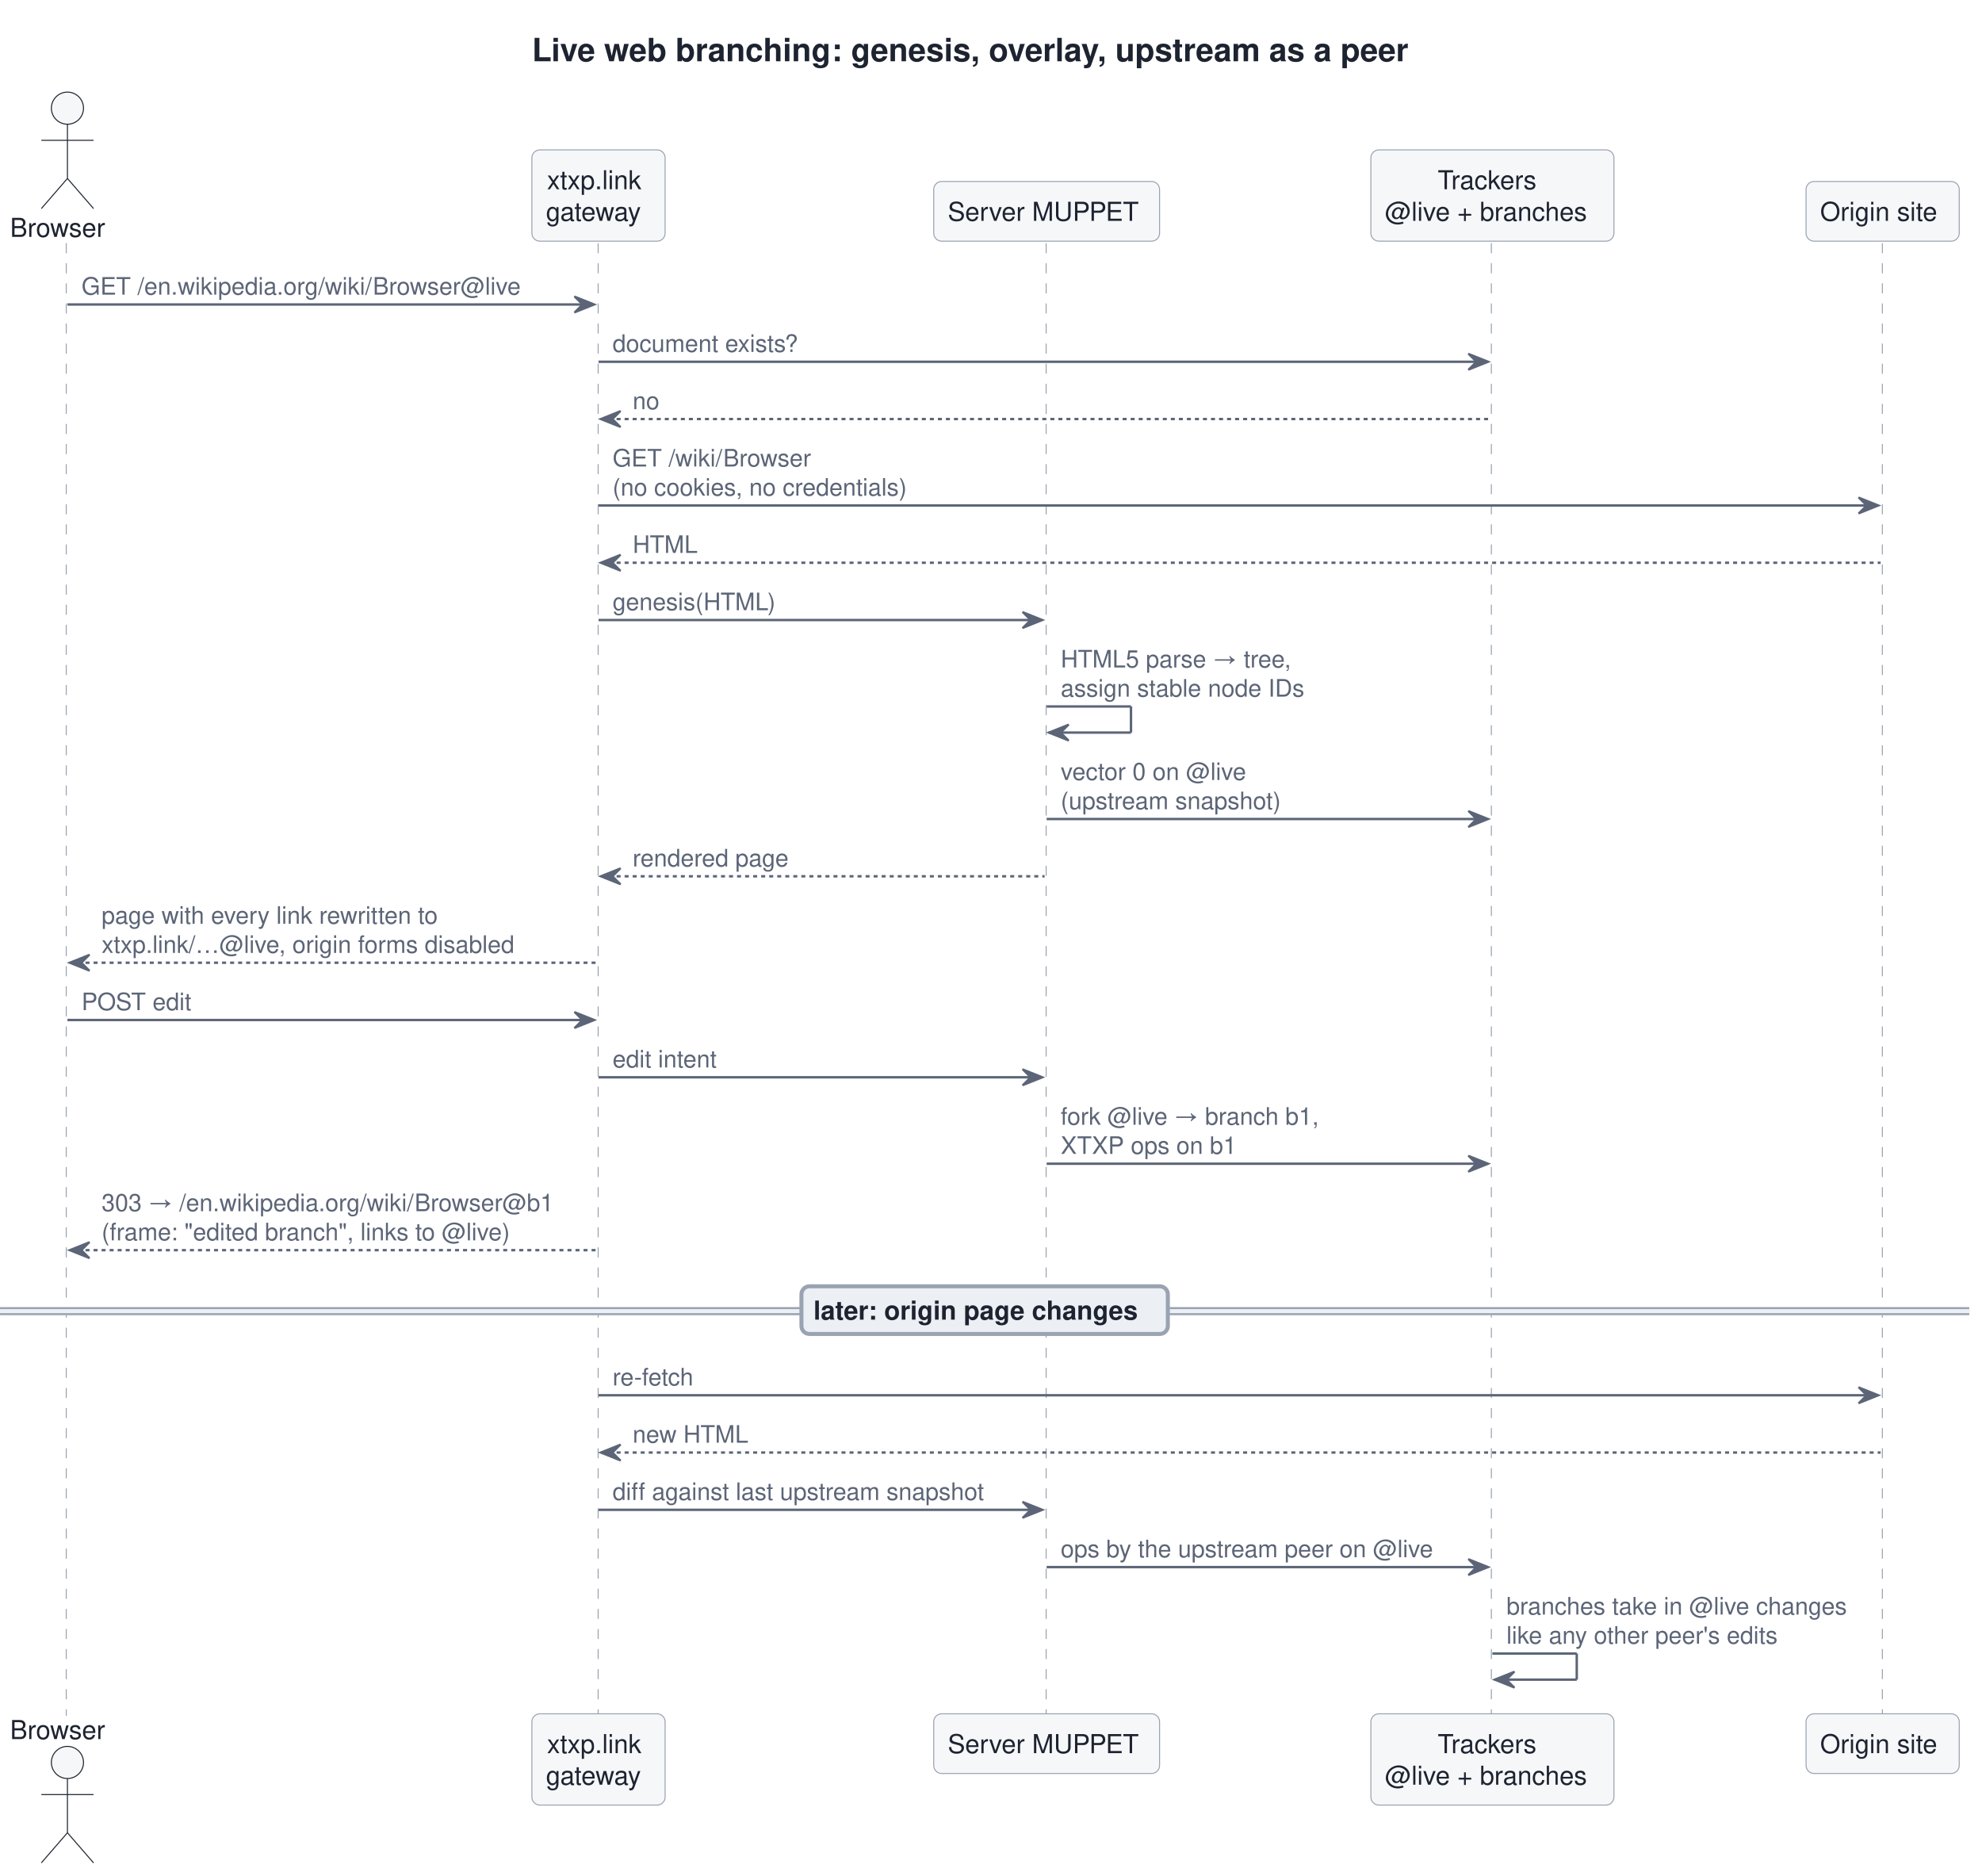
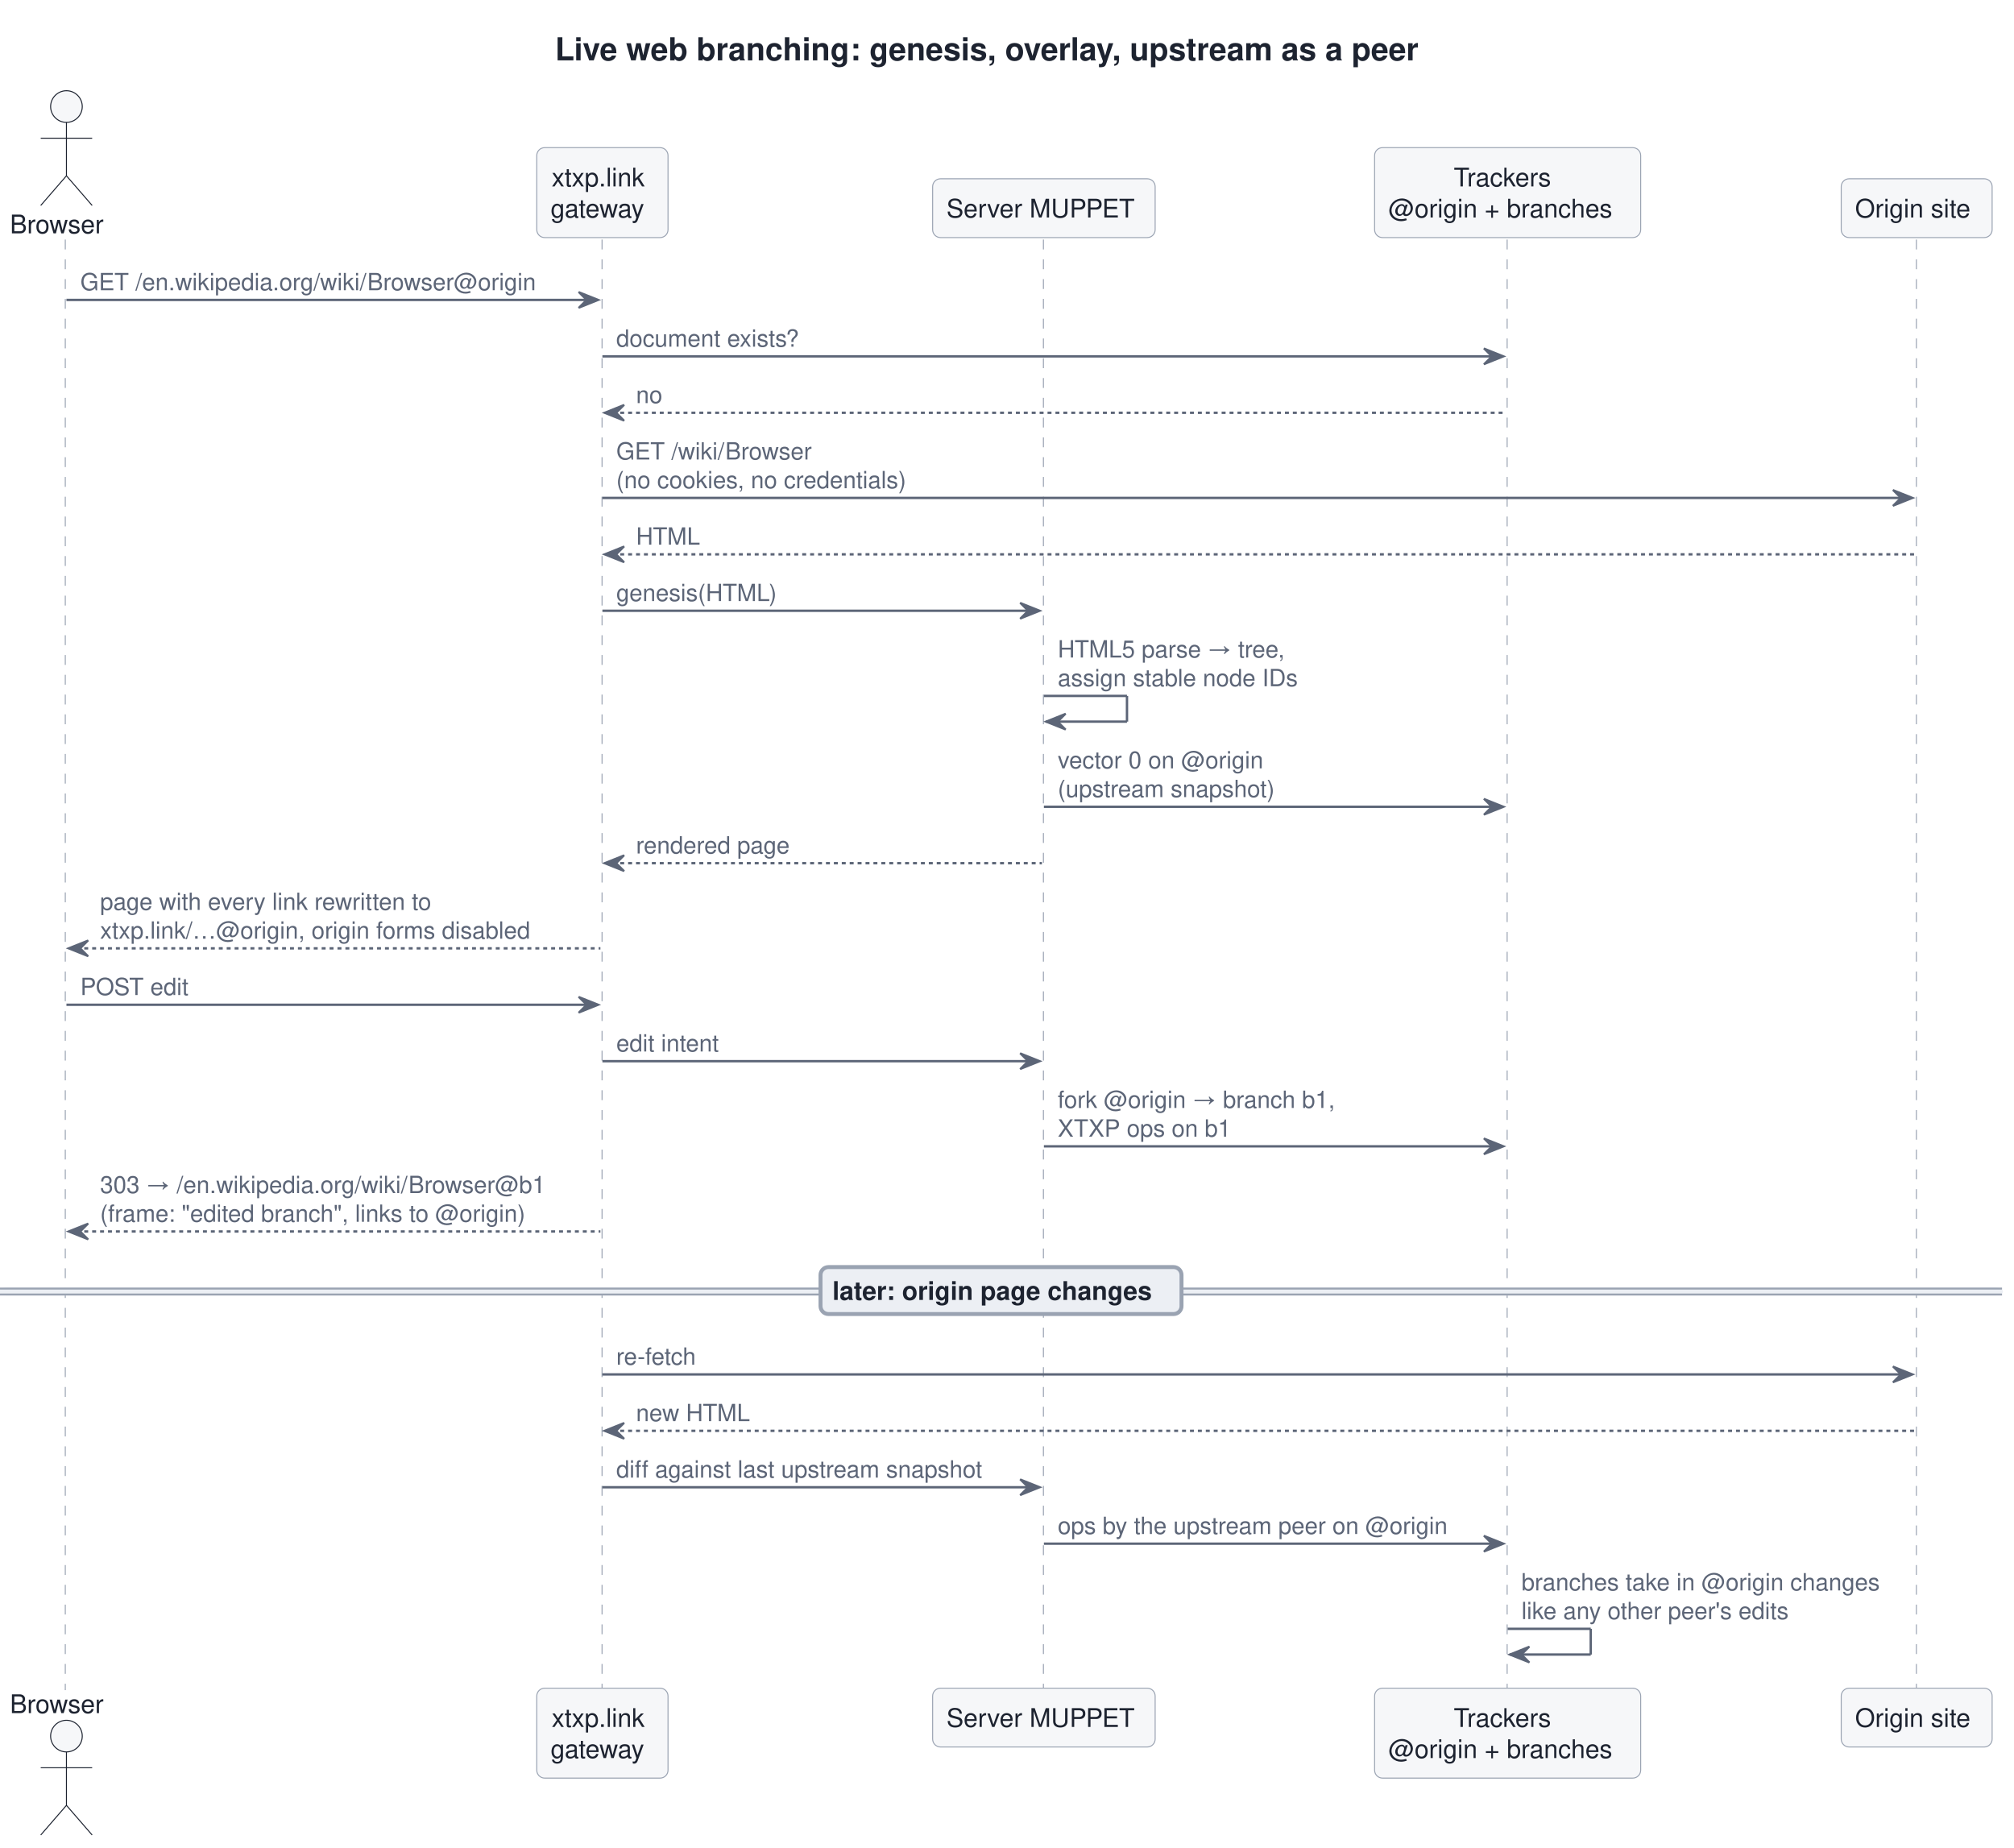
- <svg xmlns="http://www.w3.org/2000/svg" contentStyleType="text/css" data-diagram-type="SEQUENCE" height="934px" preserveAspectRatio="none" style="width:987px;height:934px;" version="1.1" viewBox="0 0 987 934" width="987px" zoomAndPan="magnify">
+ <svg xmlns="http://www.w3.org/2000/svg" contentStyleType="text/css" data-diagram-type="SEQUENCE" height="934px" preserveAspectRatio="none" style="width:1018px;height:934px;" version="1.1" viewBox="0 0 1018 934" width="1018px" zoomAndPan="magnify">
  <defs />
  <g>
-     <text fill="#1D2330" font-family="Helvetica" font-size="16" font-weight="bold" lengthAdjust="spacing" textLength="449.812" x="264.926" y="30.5">Live web branching: genesis, overlay, upstream as a peer</text>
+     <text fill="#1D2330" font-family="Helvetica" font-size="16" font-weight="bold" lengthAdjust="spacing" textLength="449.812" x="280.568" y="30.5">Live web branching: genesis, overlay, upstream as a peer</text>
    <g>
      <rect fill="#000000" fill-opacity="0" height="733.237" width="8" x="29.584" y="121.089" />
      <line style="stroke:#9AA3B2;stroke-width:0.5;stroke-dasharray:5,5;" x1="33" x2="33" y1="121.089" y2="854.326" />
    </g>
    <g>
-       <rect fill="#000000" fill-opacity="0" height="733.237" width="8" x="294.047" y="121.089" />
-       <line style="stroke:#9AA3B2;stroke-width:0.5;stroke-dasharray:5,5;" x1="297.873" x2="297.873" y1="121.089" y2="854.326" />
+       <rect fill="#000000" fill-opacity="0" height="733.237" width="8" x="300.487" y="121.089" />
+       <line style="stroke:#9AA3B2;stroke-width:0.5;stroke-dasharray:5,5;" x1="304.312" x2="304.312" y1="121.089" y2="854.326" />
    </g>
    <g>
-       <rect fill="#000000" fill-opacity="0" height="733.237" width="8" x="517.207" y="121.089" />
-       <line style="stroke:#9AA3B2;stroke-width:0.5;stroke-dasharray:5,5;" x1="520.968" x2="520.968" y1="121.089" y2="854.326" />
+       <rect fill="#000000" fill-opacity="0" height="733.237" width="8" x="523.647" y="121.089" />
+       <line style="stroke:#9AA3B2;stroke-width:0.5;stroke-dasharray:5,5;" x1="527.408" x2="527.408" y1="121.089" y2="854.326" />
    </g>
    <g>
-       <rect fill="#000000" fill-opacity="0" height="733.237" width="8" x="739.196" y="121.089" />
-       <line style="stroke:#9AA3B2;stroke-width:0.5;stroke-dasharray:5,5;" x1="742.675" x2="742.675" y1="121.089" y2="854.326" />
+       <rect fill="#000000" fill-opacity="0" height="733.237" width="8" x="758.057" y="121.089" />
+       <line style="stroke:#9AA3B2;stroke-width:0.5;stroke-dasharray:5,5;" x1="761.808" x2="761.808" y1="121.089" y2="854.326" />
    </g>
    <g>
-       <rect fill="#000000" fill-opacity="0" height="733.237" width="8" x="933.524" y="121.089" />
-       <line style="stroke:#9AA3B2;stroke-width:0.5;stroke-dasharray:5,5;" x1="937.382" x2="937.382" y1="121.089" y2="854.326" />
+       <rect fill="#000000" fill-opacity="0" height="733.237" width="8" x="964.807" y="121.089" />
+       <line style="stroke:#9AA3B2;stroke-width:0.5;stroke-dasharray:5,5;" x1="968.665" x2="968.665" y1="121.089" y2="854.326" />
    </g>
    <g class="participant participant-head" data-participant="b">
      <text fill="#1D2330" font-family="Helvetica" font-size="13" lengthAdjust="spacing" textLength="51.169" x="5" y="117.953">Browser</text>
      <ellipse cx="33.584" cy="53.859" fill="#F6F7F9" rx="8" ry="8" style="stroke:#1D2330;stroke-width:0.5;" />
      <path d="M33.584,61.859 L33.584,88.859 M20.584,69.859 L46.584,69.859 M33.584,88.859 L20.584,103.859 M33.584,88.859 L46.584,103.859" fill="none" style="stroke:#1D2330;stroke-width:0.5;" />
    </g>
    <g class="participant participant-tail" data-participant="b">
      <text fill="#1D2330" font-family="Helvetica" font-size="13" lengthAdjust="spacing" textLength="51.169" x="5" y="865.92">Browser</text>
      <ellipse cx="33.584" cy="877.556" fill="#F6F7F9" rx="8" ry="8" style="stroke:#1D2330;stroke-width:0.5;" />
      <path d="M33.584,885.556 L33.584,912.556 M20.584,893.556 L46.584,893.556 M33.584,912.556 L20.584,927.556 M33.584,912.556 L46.584,927.556" fill="none" style="stroke:#1D2330;stroke-width:0.5;" />
    </g>
    <g class="participant participant-head" data-participant="gw">
-       <rect fill="#F6F7F9" height="45.459" rx="4" ry="4" style="stroke:#9AA3B2;stroke-width:0.5;" width="66.349" x="264.873" y="74.63" />
-       <text fill="#1D2330" font-family="Helvetica" font-size="13" lengthAdjust="spacing" textLength="51.264" x="272.415" y="94.224">xtxp.link</text>
-       <text fill="#1D2330" font-family="Helvetica" font-size="13" lengthAdjust="spacing" textLength="52.349" x="271.873" y="109.953">gateway</text>
+       <rect fill="#F6F7F9" height="45.459" rx="4" ry="4" style="stroke:#9AA3B2;stroke-width:0.5;" width="66.349" x="271.312" y="74.63" />
+       <text fill="#1D2330" font-family="Helvetica" font-size="13" lengthAdjust="spacing" textLength="51.264" x="278.855" y="94.224">xtxp.link</text>
+       <text fill="#1D2330" font-family="Helvetica" font-size="13" lengthAdjust="spacing" textLength="52.349" x="278.312" y="109.953">gateway</text>
    </g>
    <g class="participant participant-tail" data-participant="gw">
-       <rect fill="#F6F7F9" height="45.459" rx="4" ry="4" style="stroke:#9AA3B2;stroke-width:0.5;" width="66.349" x="264.873" y="853.326" />
-       <text fill="#1D2330" font-family="Helvetica" font-size="13" lengthAdjust="spacing" textLength="51.264" x="272.415" y="872.92">xtxp.link</text>
-       <text fill="#1D2330" font-family="Helvetica" font-size="13" lengthAdjust="spacing" textLength="52.349" x="271.873" y="888.649">gateway</text>
+       <rect fill="#F6F7F9" height="45.459" rx="4" ry="4" style="stroke:#9AA3B2;stroke-width:0.5;" width="66.349" x="271.312" y="853.326" />
+       <text fill="#1D2330" font-family="Helvetica" font-size="13" lengthAdjust="spacing" textLength="51.264" x="278.855" y="872.92">xtxp.link</text>
+       <text fill="#1D2330" font-family="Helvetica" font-size="13" lengthAdjust="spacing" textLength="52.349" x="278.312" y="888.649">gateway</text>
    </g>
    <g class="participant participant-head" data-participant="sm">
-       <rect fill="#F6F7F9" height="29.73" rx="4" ry="4" style="stroke:#9AA3B2;stroke-width:0.5;" width="112.478" x="464.969" y="90.359" />
-       <text fill="#1D2330" font-family="Helvetica" font-size="13" lengthAdjust="spacing" textLength="98.478" x="471.969" y="109.953">Server MUPPET</text>
+       <rect fill="#F6F7F9" height="29.73" rx="4" ry="4" style="stroke:#9AA3B2;stroke-width:0.5;" width="112.478" x="471.408" y="90.359" />
+       <text fill="#1D2330" font-family="Helvetica" font-size="13" lengthAdjust="spacing" textLength="98.478" x="478.408" y="109.953">Server MUPPET</text>
    </g>
    <g class="participant participant-tail" data-participant="sm">
-       <rect fill="#F6F7F9" height="29.73" rx="4" ry="4" style="stroke:#9AA3B2;stroke-width:0.5;" width="112.478" x="464.969" y="853.326" />
-       <text fill="#1D2330" font-family="Helvetica" font-size="13" lengthAdjust="spacing" textLength="98.478" x="471.969" y="872.92">Server MUPPET</text>
+       <rect fill="#F6F7F9" height="29.73" rx="4" ry="4" style="stroke:#9AA3B2;stroke-width:0.5;" width="112.478" x="471.408" y="853.326" />
+       <text fill="#1D2330" font-family="Helvetica" font-size="13" lengthAdjust="spacing" textLength="98.478" x="478.408" y="872.92">Server MUPPET</text>
    </g>
    <g class="participant participant-head" data-participant="t">
-       <rect fill="#F6F7F9" height="45.459" rx="4" ry="4" style="stroke:#9AA3B2;stroke-width:0.5;" width="121.04" x="682.675" y="74.63" />
-       <text fill="#1D2330" font-family="Helvetica" font-size="13" lengthAdjust="spacing" textLength="54.482" x="715.955" y="94.224">Trackers</text>
-       <text fill="#1D2330" font-family="Helvetica" font-size="13" lengthAdjust="spacing" textLength="107.04" x="689.675" y="109.953">@live + branches</text>
+       <rect fill="#F6F7F9" height="45.459" rx="4" ry="4" style="stroke:#9AA3B2;stroke-width:0.5;" width="134.498" x="694.808" y="74.63" />
+       <text fill="#1D2330" font-family="Helvetica" font-size="13" lengthAdjust="spacing" textLength="54.482" x="734.816" y="94.224">Trackers</text>
+       <text fill="#1D2330" font-family="Helvetica" font-size="13" lengthAdjust="spacing" textLength="120.498" x="701.808" y="109.953">@origin + branches</text>
    </g>
    <g class="participant participant-tail" data-participant="t">
-       <rect fill="#F6F7F9" height="45.459" rx="4" ry="4" style="stroke:#9AA3B2;stroke-width:0.5;" width="121.04" x="682.675" y="853.326" />
-       <text fill="#1D2330" font-family="Helvetica" font-size="13" lengthAdjust="spacing" textLength="54.482" x="715.955" y="872.92">Trackers</text>
-       <text fill="#1D2330" font-family="Helvetica" font-size="13" lengthAdjust="spacing" textLength="107.04" x="689.675" y="888.649">@live + branches</text>
+       <rect fill="#F6F7F9" height="45.459" rx="4" ry="4" style="stroke:#9AA3B2;stroke-width:0.5;" width="134.498" x="694.808" y="853.326" />
+       <text fill="#1D2330" font-family="Helvetica" font-size="13" lengthAdjust="spacing" textLength="54.482" x="734.816" y="872.92">Trackers</text>
+       <text fill="#1D2330" font-family="Helvetica" font-size="13" lengthAdjust="spacing" textLength="120.498" x="701.808" y="888.649">@origin + branches</text>
    </g>
    <g class="participant participant-head" data-participant="o">
-       <rect fill="#F6F7F9" height="29.73" rx="4" ry="4" style="stroke:#9AA3B2;stroke-width:0.5;" width="76.283" x="899.382" y="90.359" />
-       <text fill="#1D2330" font-family="Helvetica" font-size="13" lengthAdjust="spacing" textLength="62.283" x="906.382" y="109.953">Origin site</text>
+       <rect fill="#F6F7F9" height="29.73" rx="4" ry="4" style="stroke:#9AA3B2;stroke-width:0.5;" width="76.283" x="930.665" y="90.359" />
+       <text fill="#1D2330" font-family="Helvetica" font-size="13" lengthAdjust="spacing" textLength="62.283" x="937.665" y="109.953">Origin site</text>
    </g>
    <g class="participant participant-tail" data-participant="o">
-       <rect fill="#F6F7F9" height="29.73" rx="4" ry="4" style="stroke:#9AA3B2;stroke-width:0.5;" width="76.283" x="899.382" y="853.326" />
-       <text fill="#1D2330" font-family="Helvetica" font-size="13" lengthAdjust="spacing" textLength="62.283" x="906.382" y="872.92">Origin site</text>
+       <rect fill="#F6F7F9" height="29.73" rx="4" ry="4" style="stroke:#9AA3B2;stroke-width:0.5;" width="76.283" x="930.665" y="853.326" />
+       <text fill="#1D2330" font-family="Helvetica" font-size="13" lengthAdjust="spacing" textLength="62.283" x="937.665" y="872.92">Origin site</text>
    </g>
    <g class="message" data-participant-1="b" data-participant-2="gw">
-       <polygon fill="#5C6577" points="286.047,147.608,296.047,151.608,286.047,155.608,290.047,151.608" style="stroke:#5C6577;stroke-width:1;" />
-       <line style="stroke:#5C6577;stroke-width:1.2;" x1="33.584" x2="292.047" y1="151.608" y2="151.608" />
-       <text fill="#5C6577" font-family="Helvetica" font-size="12" lengthAdjust="spacing" textLength="234.481" x="40.584" y="146.714">GET /en.wikipedia.org/wiki/Browser@live</text>
+       <polygon fill="#5C6577" points="292.487,147.608,302.487,151.608,292.487,155.608,296.487,151.608" style="stroke:#5C6577;stroke-width:1;" />
+       <line style="stroke:#5C6577;stroke-width:1.2;" x1="33.584" x2="298.487" y1="151.608" y2="151.608" />
+       <text fill="#5C6577" font-family="Helvetica" font-size="12" lengthAdjust="spacing" textLength="246.902" x="40.584" y="146.714">GET /en.wikipedia.org/wiki/Browser@origin</text>
    </g>
    <g class="message" data-participant-1="gw" data-participant-2="t">
-       <polygon fill="#5C6577" points="731.196,176.128,741.196,180.128,731.196,184.128,735.196,180.128" style="stroke:#5C6577;stroke-width:1;" />
-       <line style="stroke:#5C6577;stroke-width:1.2;" x1="298.047" x2="737.196" y1="180.128" y2="180.128" />
-       <text fill="#5C6577" font-family="Helvetica" font-size="12" lengthAdjust="spacing" textLength="99.574" x="305.047" y="175.233">document exists?</text>
+       <polygon fill="#5C6577" points="750.057,176.128,760.057,180.128,750.057,184.128,754.057,180.128" style="stroke:#5C6577;stroke-width:1;" />
+       <line style="stroke:#5C6577;stroke-width:1.2;" x1="304.487" x2="756.057" y1="180.128" y2="180.128" />
+       <text fill="#5C6577" font-family="Helvetica" font-size="12" lengthAdjust="spacing" textLength="99.574" x="311.487" y="175.233">document exists?</text>
    </g>
    <g class="message" data-participant-1="t" data-participant-2="gw">
-       <polygon fill="#5C6577" points="309.047,204.648,299.047,208.648,309.047,212.648,305.047,208.648" style="stroke:#5C6577;stroke-width:1;" />
-       <line style="stroke:#5C6577;stroke-width:1.2;stroke-dasharray:2,2;" x1="303.047" x2="742.196" y1="208.648" y2="208.648" />
-       <text fill="#5C6577" font-family="Helvetica" font-size="12" lengthAdjust="spacing" textLength="14.285" x="315.047" y="203.753">no</text>
+       <polygon fill="#5C6577" points="315.487,204.648,305.487,208.648,315.487,212.648,311.487,208.648" style="stroke:#5C6577;stroke-width:1;" />
+       <line style="stroke:#5C6577;stroke-width:1.2;stroke-dasharray:2,2;" x1="309.487" x2="761.057" y1="208.648" y2="208.648" />
+       <text fill="#5C6577" font-family="Helvetica" font-size="12" lengthAdjust="spacing" textLength="14.285" x="321.487" y="203.753">no</text>
    </g>
    <g class="message" data-participant-1="gw" data-participant-2="o">
-       <polygon fill="#5C6577" points="925.524,247.686,935.524,251.686,925.524,255.686,929.524,251.686" style="stroke:#5C6577;stroke-width:1;" />
-       <line style="stroke:#5C6577;stroke-width:1.2;" x1="298.047" x2="931.524" y1="251.686" y2="251.686" />
-       <text fill="#5C6577" font-family="Helvetica" font-size="12" lengthAdjust="spacing" textLength="105.387" x="305.047" y="232.273">GET /wiki/Browser</text>
-       <text fill="#5C6577" font-family="Helvetica" font-size="12" lengthAdjust="spacing" textLength="157.588" x="305.047" y="246.792">(no cookies, no credentials)</text>
+       <polygon fill="#5C6577" points="956.807,247.686,966.807,251.686,956.807,255.686,960.807,251.686" style="stroke:#5C6577;stroke-width:1;" />
+       <line style="stroke:#5C6577;stroke-width:1.2;" x1="304.487" x2="962.807" y1="251.686" y2="251.686" />
+       <text fill="#5C6577" font-family="Helvetica" font-size="12" lengthAdjust="spacing" textLength="105.387" x="311.487" y="232.273">GET /wiki/Browser</text>
+       <text fill="#5C6577" font-family="Helvetica" font-size="12" lengthAdjust="spacing" textLength="157.588" x="311.487" y="246.792">(no cookies, no credentials)</text>
    </g>
    <g class="message" data-participant-1="o" data-participant-2="gw">
-       <polygon fill="#5C6577" points="309.047,276.206,299.047,280.206,309.047,284.206,305.047,280.206" style="stroke:#5C6577;stroke-width:1;" />
-       <line style="stroke:#5C6577;stroke-width:1.2;stroke-dasharray:2,2;" x1="303.047" x2="936.524" y1="280.206" y2="280.206" />
-       <text fill="#5C6577" font-family="Helvetica" font-size="12" lengthAdjust="spacing" textLength="34.289" x="315.047" y="275.312">HTML</text>
+       <polygon fill="#5C6577" points="315.487,276.206,305.487,280.206,315.487,284.206,311.487,280.206" style="stroke:#5C6577;stroke-width:1;" />
+       <line style="stroke:#5C6577;stroke-width:1.2;stroke-dasharray:2,2;" x1="309.487" x2="967.807" y1="280.206" y2="280.206" />
+       <text fill="#5C6577" font-family="Helvetica" font-size="12" lengthAdjust="spacing" textLength="34.289" x="321.487" y="275.312">HTML</text>
    </g>
    <g class="message" data-participant-1="gw" data-participant-2="sm">
-       <polygon fill="#5C6577" points="509.207,304.726,519.207,308.726,509.207,312.726,513.207,308.726" style="stroke:#5C6577;stroke-width:1;" />
-       <line style="stroke:#5C6577;stroke-width:1.2;" x1="298.047" x2="515.207" y1="308.726" y2="308.726" />
-       <text fill="#5C6577" font-family="Helvetica" font-size="12" lengthAdjust="spacing" textLength="87.059" x="305.047" y="303.831">genesis(HTML)</text>
+       <polygon fill="#5C6577" points="515.647,304.726,525.647,308.726,515.647,312.726,519.647,308.726" style="stroke:#5C6577;stroke-width:1;" />
+       <line style="stroke:#5C6577;stroke-width:1.2;" x1="304.487" x2="521.647" y1="308.726" y2="308.726" />
+       <text fill="#5C6577" font-family="Helvetica" font-size="12" lengthAdjust="spacing" textLength="87.059" x="311.487" y="303.831">genesis(HTML)</text>
    </g>
    <g class="message" data-participant-1="sm" data-participant-2="sm">
-       <line style="stroke:#5C6577;stroke-width:1.2;" x1="521.207" x2="563.207" y1="351.765" y2="351.765" />
-       <line style="stroke:#5C6577;stroke-width:1.2;" x1="563.207" x2="563.207" y1="351.765" y2="364.765" />
-       <line style="stroke:#5C6577;stroke-width:1.2;" x1="522.207" x2="563.207" y1="364.765" y2="364.765" />
-       <polygon fill="#5C6577" points="532.207,360.765,522.207,364.765,532.207,368.765,528.207,364.765" style="stroke:#5C6577;stroke-width:1;" />
-       <text fill="#5C6577" font-family="Helvetica" font-size="12" lengthAdjust="spacing" textLength="120.984" x="528.207" y="332.351">HTML5 parse → tree,</text>
-       <text fill="#5C6577" font-family="Helvetica" font-size="12" lengthAdjust="spacing" textLength="127.981" x="528.207" y="346.87">assign stable node IDs</text>
+       <line style="stroke:#5C6577;stroke-width:1.2;" x1="527.647" x2="569.647" y1="351.765" y2="351.765" />
+       <line style="stroke:#5C6577;stroke-width:1.2;" x1="569.647" x2="569.647" y1="351.765" y2="364.765" />
+       <line style="stroke:#5C6577;stroke-width:1.2;" x1="528.647" x2="569.647" y1="364.765" y2="364.765" />
+       <polygon fill="#5C6577" points="538.647,360.765,528.647,364.765,538.647,368.765,534.647,364.765" style="stroke:#5C6577;stroke-width:1;" />
+       <text fill="#5C6577" font-family="Helvetica" font-size="12" lengthAdjust="spacing" textLength="120.984" x="534.647" y="332.351">HTML5 parse → tree,</text>
+       <text fill="#5C6577" font-family="Helvetica" font-size="12" lengthAdjust="spacing" textLength="127.981" x="534.647" y="346.87">assign stable node IDs</text>
    </g>
    <g class="message" data-participant-1="sm" data-participant-2="t">
-       <polygon fill="#5C6577" points="731.196,403.804,741.196,407.804,731.196,411.804,735.196,407.804" style="stroke:#5C6577;stroke-width:1;" />
-       <line style="stroke:#5C6577;stroke-width:1.2;" x1="521.207" x2="737.196" y1="407.804" y2="407.804" />
-       <text fill="#5C6577" font-family="Helvetica" font-size="12" lengthAdjust="spacing" textLength="99.357" x="528.207" y="388.39">vector 0 on @live</text>
-       <text fill="#5C6577" font-family="Helvetica" font-size="12" lengthAdjust="spacing" textLength="117.656" x="528.207" y="402.909">(upstream snapshot)</text>
+       <polygon fill="#5C6577" points="750.057,403.804,760.057,407.804,750.057,411.804,754.057,407.804" style="stroke:#5C6577;stroke-width:1;" />
+       <line style="stroke:#5C6577;stroke-width:1.2;" x1="527.647" x2="756.057" y1="407.804" y2="407.804" />
+       <text fill="#5C6577" font-family="Helvetica" font-size="12" lengthAdjust="spacing" textLength="111.779" x="534.647" y="388.39">vector 0 on @origin</text>
+       <text fill="#5C6577" font-family="Helvetica" font-size="12" lengthAdjust="spacing" textLength="117.656" x="534.647" y="402.909">(upstream snapshot)</text>
    </g>
    <g class="message" data-participant-1="sm" data-participant-2="gw">
-       <polygon fill="#5C6577" points="309.047,432.323,299.047,436.323,309.047,440.323,305.047,436.323" style="stroke:#5C6577;stroke-width:1;" />
-       <line style="stroke:#5C6577;stroke-width:1.2;stroke-dasharray:2,2;" x1="303.047" x2="520.207" y1="436.323" y2="436.323" />
-       <text fill="#5C6577" font-family="Helvetica" font-size="12" lengthAdjust="spacing" textLength="83.625" x="315.047" y="431.429">rendered page</text>
+       <polygon fill="#5C6577" points="315.487,432.323,305.487,436.323,315.487,440.323,311.487,436.323" style="stroke:#5C6577;stroke-width:1;" />
+       <line style="stroke:#5C6577;stroke-width:1.2;stroke-dasharray:2,2;" x1="309.487" x2="526.647" y1="436.323" y2="436.323" />
+       <text fill="#5C6577" font-family="Helvetica" font-size="12" lengthAdjust="spacing" textLength="83.625" x="321.487" y="431.429">rendered page</text>
    </g>
    <g class="message" data-participant-1="gw" data-participant-2="b">
      <polygon fill="#5C6577" points="44.584,475.362,34.584,479.362,44.584,483.362,40.584,479.362" style="stroke:#5C6577;stroke-width:1;" />
-       <line style="stroke:#5C6577;stroke-width:1.2;stroke-dasharray:2,2;" x1="38.584" x2="297.047" y1="479.362" y2="479.362" />
+       <line style="stroke:#5C6577;stroke-width:1.2;stroke-dasharray:2,2;" x1="38.584" x2="303.487" y1="479.362" y2="479.362" />
      <text fill="#5C6577" font-family="Helvetica" font-size="12" lengthAdjust="spacing" textLength="182.367" x="50.584" y="459.948">page with every link rewritten to</text>
-       <text fill="#5C6577" font-family="Helvetica" font-size="12" lengthAdjust="spacing" textLength="219.639" x="50.584" y="474.468">xtxp.link/…@live, origin forms disabled</text>
+       <text fill="#5C6577" font-family="Helvetica" font-size="12" lengthAdjust="spacing" textLength="232.06" x="50.584" y="474.468">xtxp.link/…@origin, origin forms disabled</text>
    </g>
    <g class="message" data-participant-1="b" data-participant-2="gw">
-       <polygon fill="#5C6577" points="286.047,503.882,296.047,507.882,286.047,511.882,290.047,507.882" style="stroke:#5C6577;stroke-width:1;" />
-       <line style="stroke:#5C6577;stroke-width:1.2;" x1="33.584" x2="292.047" y1="507.882" y2="507.882" />
+       <polygon fill="#5C6577" points="292.487,503.882,302.487,507.882,292.487,511.882,296.487,507.882" style="stroke:#5C6577;stroke-width:1;" />
+       <line style="stroke:#5C6577;stroke-width:1.2;" x1="33.584" x2="298.487" y1="507.882" y2="507.882" />
      <text fill="#5C6577" font-family="Helvetica" font-size="12" lengthAdjust="spacing" textLength="56.836" x="40.584" y="502.987">POST edit</text>
    </g>
    <g class="message" data-participant-1="gw" data-participant-2="sm">
-       <polygon fill="#5C6577" points="509.207,532.401,519.207,536.401,509.207,540.401,513.207,536.401" style="stroke:#5C6577;stroke-width:1;" />
-       <line style="stroke:#5C6577;stroke-width:1.2;" x1="298.047" x2="515.207" y1="536.401" y2="536.401" />
-       <text fill="#5C6577" font-family="Helvetica" font-size="12" lengthAdjust="spacing" textLength="56.484" x="305.047" y="531.507">edit intent</text>
+       <polygon fill="#5C6577" points="515.647,532.401,525.647,536.401,515.647,540.401,519.647,536.401" style="stroke:#5C6577;stroke-width:1;" />
+       <line style="stroke:#5C6577;stroke-width:1.2;" x1="304.487" x2="521.647" y1="536.401" y2="536.401" />
+       <text fill="#5C6577" font-family="Helvetica" font-size="12" lengthAdjust="spacing" textLength="56.484" x="311.487" y="531.507">edit intent</text>
    </g>
    <g class="message" data-participant-1="sm" data-participant-2="t">
-       <polygon fill="#5C6577" points="731.196,575.44,741.196,579.44,731.196,583.44,735.196,579.44" style="stroke:#5C6577;stroke-width:1;" />
-       <line style="stroke:#5C6577;stroke-width:1.2;" x1="521.207" x2="737.196" y1="579.44" y2="579.44" />
-       <text fill="#5C6577" font-family="Helvetica" font-size="12" lengthAdjust="spacing" textLength="134.162" x="528.207" y="560.026">fork @live → branch b1,</text>
-       <text fill="#5C6577" font-family="Helvetica" font-size="12" lengthAdjust="spacing" textLength="89.297" x="528.207" y="574.546">XTXP ops on b1</text>
+       <polygon fill="#5C6577" points="750.057,575.44,760.057,579.44,750.057,583.44,754.057,579.44" style="stroke:#5C6577;stroke-width:1;" />
+       <line style="stroke:#5C6577;stroke-width:1.2;" x1="527.647" x2="756.057" y1="579.44" y2="579.44" />
+       <text fill="#5C6577" font-family="Helvetica" font-size="12" lengthAdjust="spacing" textLength="146.584" x="534.647" y="560.026">fork @origin → branch b1,</text>
+       <text fill="#5C6577" font-family="Helvetica" font-size="12" lengthAdjust="spacing" textLength="89.297" x="534.647" y="574.546">XTXP ops on b1</text>
    </g>
    <g class="message" data-participant-1="gw" data-participant-2="b">
      <polygon fill="#5C6577" points="44.584,618.48,34.584,622.48,44.584,626.48,40.584,622.48" style="stroke:#5C6577;stroke-width:1;" />
-       <line style="stroke:#5C6577;stroke-width:1.2;stroke-dasharray:2,2;" x1="38.584" x2="297.047" y1="622.48" y2="622.48" />
+       <line style="stroke:#5C6577;stroke-width:1.2;stroke-dasharray:2,2;" x1="38.584" x2="303.487" y1="622.48" y2="622.48" />
      <text fill="#5C6577" font-family="Helvetica" font-size="12" lengthAdjust="spacing" textLength="240.463" x="50.584" y="603.065">303 → /en.wikipedia.org/wiki/Browser@b1</text>
-       <text fill="#5C6577" font-family="Helvetica" font-size="12" lengthAdjust="spacing" textLength="220.178" x="50.584" y="617.585">(frame: "edited branch", links to @live)</text>
+       <text fill="#5C6577" font-family="Helvetica" font-size="12" lengthAdjust="spacing" textLength="232.6" x="50.584" y="617.585">(frame: "edited branch", links to @origin)</text>
    </g>
-     <rect fill="#ECEFF4" height="3" rx="4" ry="4" style="stroke:#ECEFF4;stroke-width:1;" width="980.665" x="0" y="651.344" />
-     <line style="stroke:#9AA3B2;stroke-width:1;" x1="0" x2="980.665" y1="651.344" y2="651.344" />
-     <line style="stroke:#9AA3B2;stroke-width:1;" x1="0" x2="980.665" y1="654.344" y2="654.344" />
-     <rect fill="#ECEFF4" height="23.73" rx="4" ry="4" style="stroke:#9AA3B2;stroke-width:2;" width="182.467" x="399.099" y="640.48" />
-     <text fill="#1D2330" font-family="Helvetica" font-size="13" font-weight="bold" lengthAdjust="spacing" textLength="165.388" x="405.099" y="657.073">later: origin page changes</text>
+     <rect fill="#ECEFF4" height="3" rx="4" ry="4" style="stroke:#ECEFF4;stroke-width:1;" width="1011.948" x="0" y="651.344" />
+     <line style="stroke:#9AA3B2;stroke-width:1;" x1="0" x2="1011.948" y1="651.344" y2="651.344" />
+     <line style="stroke:#9AA3B2;stroke-width:1;" x1="0" x2="1011.948" y1="654.344" y2="654.344" />
+     <rect fill="#ECEFF4" height="23.73" rx="4" ry="4" style="stroke:#9AA3B2;stroke-width:2;" width="182.467" x="414.741" y="640.48" />
+     <text fill="#1D2330" font-family="Helvetica" font-size="13" font-weight="bold" lengthAdjust="spacing" textLength="165.388" x="420.741" y="657.073">later: origin page changes</text>
    <g class="message" data-participant-1="gw" data-participant-2="o">
-       <polygon fill="#5C6577" points="925.524,690.729,935.524,694.729,925.524,698.729,929.524,694.729" style="stroke:#5C6577;stroke-width:1;" />
-       <line style="stroke:#5C6577;stroke-width:1.2;" x1="298.047" x2="931.524" y1="694.729" y2="694.729" />
-       <text fill="#5C6577" font-family="Helvetica" font-size="12" lengthAdjust="spacing" textLength="46.348" x="305.047" y="689.834">re-fetch</text>
+       <polygon fill="#5C6577" points="956.807,690.729,966.807,694.729,956.807,698.729,960.807,694.729" style="stroke:#5C6577;stroke-width:1;" />
+       <line style="stroke:#5C6577;stroke-width:1.2;" x1="304.487" x2="962.807" y1="694.729" y2="694.729" />
+       <text fill="#5C6577" font-family="Helvetica" font-size="12" lengthAdjust="spacing" textLength="46.348" x="311.487" y="689.834">re-fetch</text>
    </g>
    <g class="message" data-participant-1="o" data-participant-2="gw">
-       <polygon fill="#5C6577" points="309.047,719.248,299.047,723.248,309.047,727.248,305.047,723.248" style="stroke:#5C6577;stroke-width:1;" />
-       <line style="stroke:#5C6577;stroke-width:1.2;stroke-dasharray:2,2;" x1="303.047" x2="936.524" y1="723.248" y2="723.248" />
-       <text fill="#5C6577" font-family="Helvetica" font-size="12" lengthAdjust="spacing" textLength="61.57" x="315.047" y="718.354">new HTML</text>
+       <polygon fill="#5C6577" points="315.487,719.248,305.487,723.248,315.487,727.248,311.487,723.248" style="stroke:#5C6577;stroke-width:1;" />
+       <line style="stroke:#5C6577;stroke-width:1.2;stroke-dasharray:2,2;" x1="309.487" x2="967.807" y1="723.248" y2="723.248" />
+       <text fill="#5C6577" font-family="Helvetica" font-size="12" lengthAdjust="spacing" textLength="61.57" x="321.487" y="718.354">new HTML</text>
    </g>
    <g class="message" data-participant-1="gw" data-participant-2="sm">
-       <polygon fill="#5C6577" points="509.207,747.768,519.207,751.768,509.207,755.768,513.207,751.768" style="stroke:#5C6577;stroke-width:1;" />
-       <line style="stroke:#5C6577;stroke-width:1.2;" x1="298.047" x2="515.207" y1="751.768" y2="751.768" />
-       <text fill="#5C6577" font-family="Helvetica" font-size="12" lengthAdjust="spacing" textLength="199.16" x="305.047" y="746.873">diff against last upstream snapshot</text>
+       <polygon fill="#5C6577" points="515.647,747.768,525.647,751.768,515.647,755.768,519.647,751.768" style="stroke:#5C6577;stroke-width:1;" />
+       <line style="stroke:#5C6577;stroke-width:1.2;" x1="304.487" x2="521.647" y1="751.768" y2="751.768" />
+       <text fill="#5C6577" font-family="Helvetica" font-size="12" lengthAdjust="spacing" textLength="199.16" x="311.487" y="746.873">diff against last upstream snapshot</text>
    </g>
    <g class="message" data-participant-1="sm" data-participant-2="t">
-       <polygon fill="#5C6577" points="731.196,776.287,741.196,780.287,731.196,784.287,735.196,780.287" style="stroke:#5C6577;stroke-width:1;" />
-       <line style="stroke:#5C6577;stroke-width:1.2;" x1="521.207" x2="737.196" y1="780.287" y2="780.287" />
-       <text fill="#5C6577" font-family="Helvetica" font-size="12" lengthAdjust="spacing" textLength="197.988" x="528.207" y="775.393">ops by the upstream peer on @live</text>
+       <polygon fill="#5C6577" points="750.057,776.287,760.057,780.287,750.057,784.287,754.057,780.287" style="stroke:#5C6577;stroke-width:1;" />
+       <line style="stroke:#5C6577;stroke-width:1.2;" x1="527.647" x2="756.057" y1="780.287" y2="780.287" />
+       <text fill="#5C6577" font-family="Helvetica" font-size="12" lengthAdjust="spacing" textLength="210.41" x="534.647" y="775.393">ops by the upstream peer on @origin</text>
    </g>
    <g class="message" data-participant-1="t" data-participant-2="t">
-       <line style="stroke:#5C6577;stroke-width:1.2;" x1="743.196" x2="785.196" y1="823.326" y2="823.326" />
-       <line style="stroke:#5C6577;stroke-width:1.2;" x1="785.196" x2="785.196" y1="823.326" y2="836.326" />
-       <line style="stroke:#5C6577;stroke-width:1.2;" x1="744.196" x2="785.196" y1="836.326" y2="836.326" />
-       <polygon fill="#5C6577" points="754.196,832.326,744.196,836.326,754.196,840.326,750.196,836.326" style="stroke:#5C6577;stroke-width:1;" />
-       <text fill="#5C6577" font-family="Helvetica" font-size="12" lengthAdjust="spacing" textLength="180.328" x="750.196" y="803.912">branches take in @live changes</text>
-       <text fill="#5C6577" font-family="Helvetica" font-size="12" lengthAdjust="spacing" textLength="146.496" x="750.196" y="818.432">like any other peer's edits</text>
+       <line style="stroke:#5C6577;stroke-width:1.2;" x1="762.057" x2="804.057" y1="823.326" y2="823.326" />
+       <line style="stroke:#5C6577;stroke-width:1.2;" x1="804.057" x2="804.057" y1="823.326" y2="836.326" />
+       <line style="stroke:#5C6577;stroke-width:1.2;" x1="763.057" x2="804.057" y1="836.326" y2="836.326" />
+       <polygon fill="#5C6577" points="773.057,832.326,763.057,836.326,773.057,840.326,769.057,836.326" style="stroke:#5C6577;stroke-width:1;" />
+       <text fill="#5C6577" font-family="Helvetica" font-size="12" lengthAdjust="spacing" textLength="192.75" x="769.057" y="803.912">branches take in @origin changes</text>
+       <text fill="#5C6577" font-family="Helvetica" font-size="12" lengthAdjust="spacing" textLength="146.496" x="769.057" y="818.432">like any other peer's edits</text>
    </g>
  </g>
</svg>
